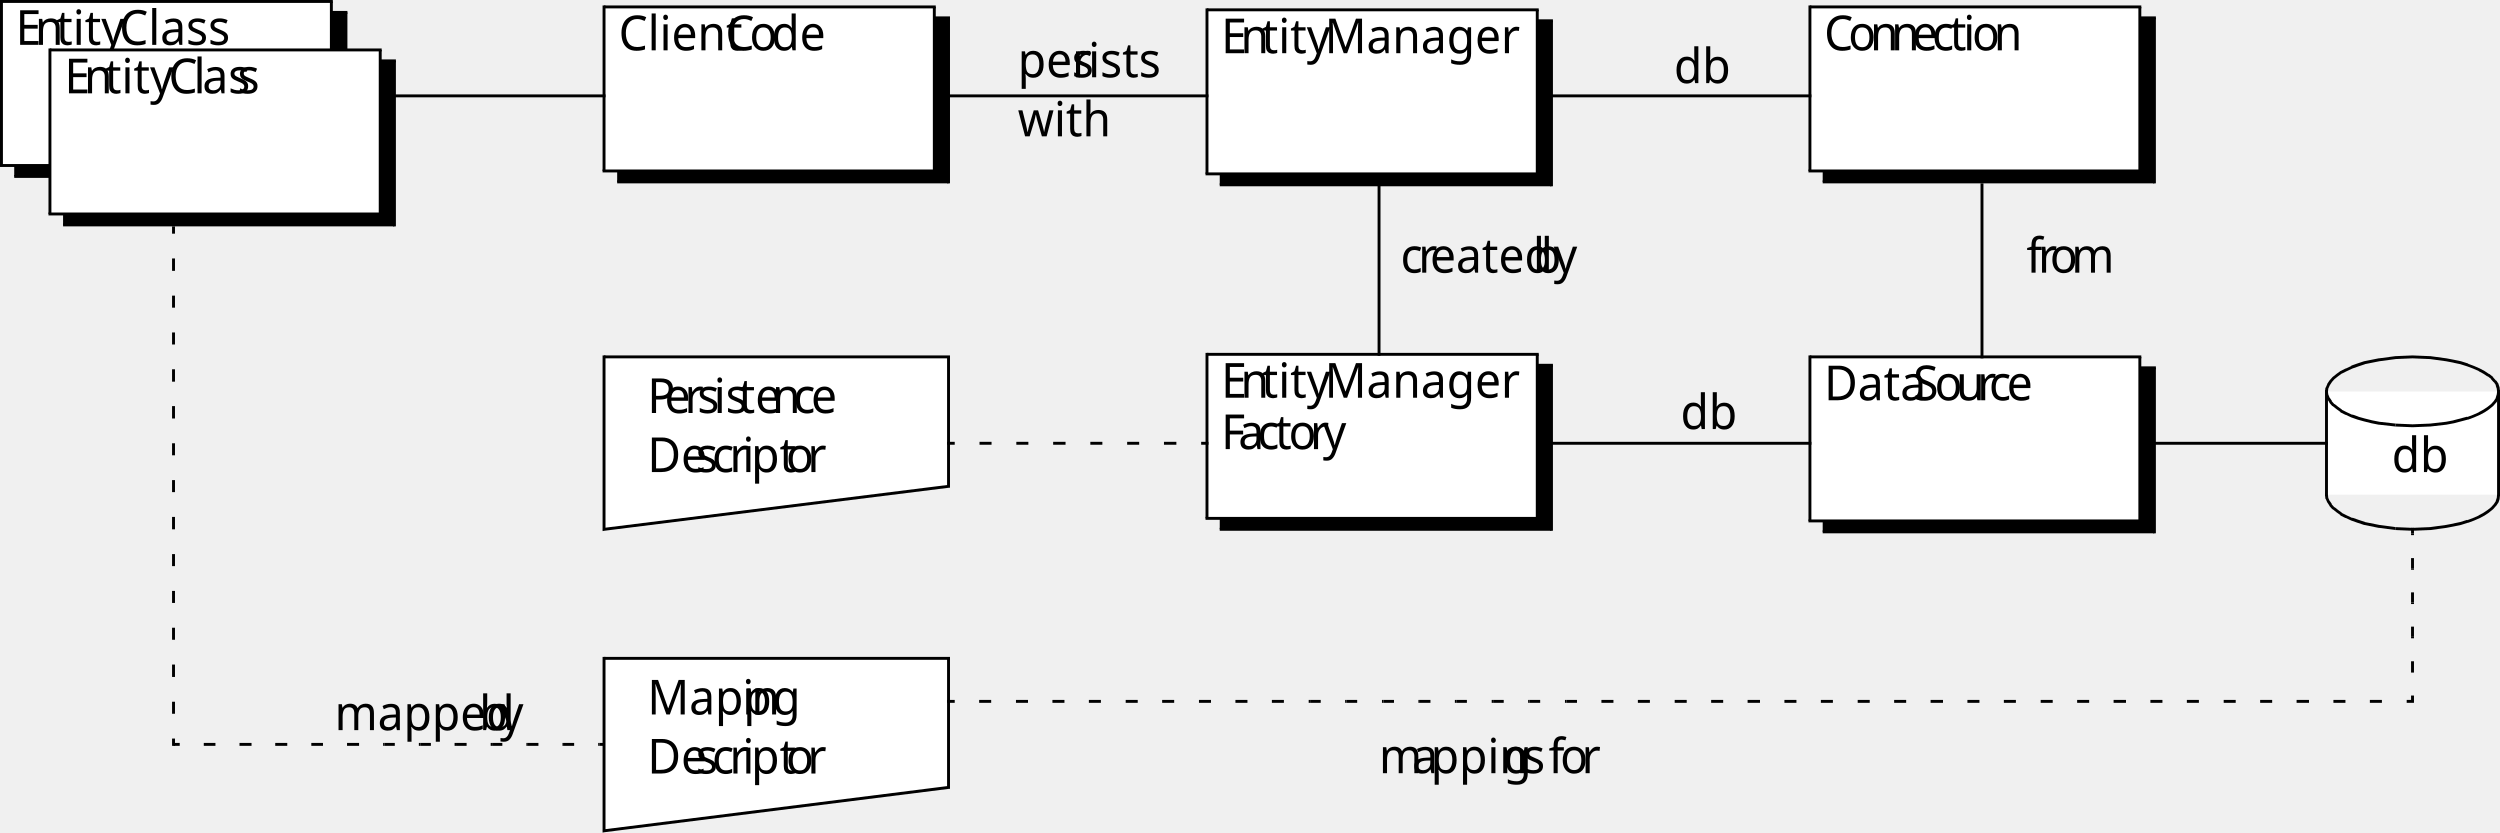
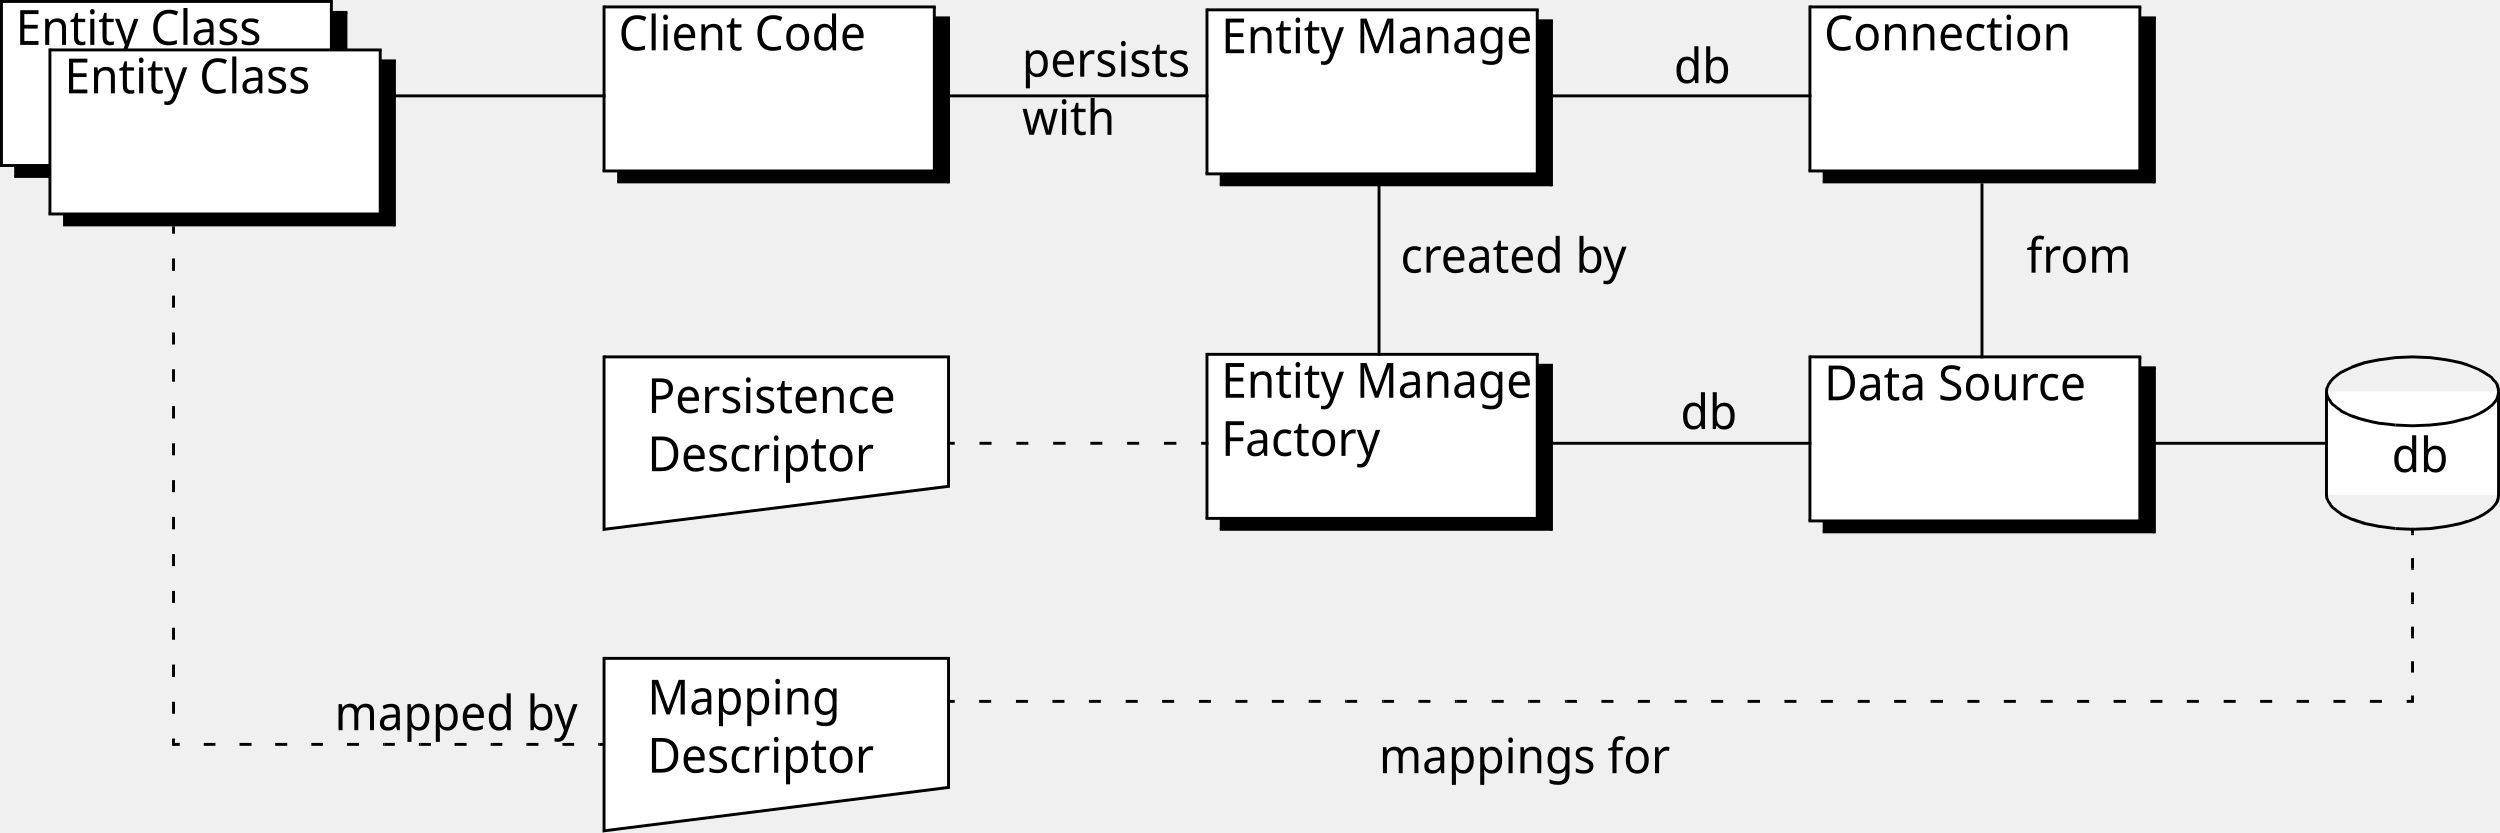
- <svg xmlns="http://www.w3.org/2000/svg" version="1.1" id="Layer_1" x="0px" y="0px" width="411.479px" height="137.04px" viewBox="0 0 411.479 137.04" style="enable-background:new 0 0 411.479 137.04;" xml:space="preserve">
+ <svg xmlns="http://www.w3.org/2000/svg" version="1.1" id="Layer_1" x="0px" y="0px" width="411.479px" height="137.04px" viewBox="0 0 411.479 137.04" enable-background="new 0 0 411.479 137.04" xml:space="preserve">
  <rect x="101.82" y="2.939" width="54.3" height="27" />
  <rect x="101.82" y="2.7" width="54.54" height="0.479" />
  <rect x="155.88" y="2.939" width="0.48" height="27.24" />
  <rect x="101.58" y="29.7" width="54.54" height="0.479" />
  <rect x="101.58" y="2.7" width="0.48" height="27.239" />
-   <rect x="99.42" y="1.14" style="fill:#FFFFFF;" width="54.36" height="27" />
+   <rect x="99.42" y="1.14" fill="#FFFFFF" width="54.36" height="27" />
  <rect x="99.42" y="0.899" width="54.6" height="0.48" />
  <rect x="153.54" y="1.14" width="0.48" height="27.24" />
  <rect x="99.18" y="27.899" width="54.6" height="0.48" />
  <rect x="99.18" y="0.899" width="0.48" height="27.24" />
-   <text transform="matrix(1 0 0 1.0522 101.8198 8.2793)">
-     <tspan x="0" y="0" style="font-family:'ProductusOSGiBookc'; font-size:7.584;">Client</tspan>
-     <tspan x="16.07" y="0" style="font-family:'ProductusOSGiBookc'; font-size:7.584;"> </tspan>
-     <tspan x="17.572" y="0" style="font-family:'ProductusOSGiBookc'; font-size:7.584;">C</tspan>
-     <tspan x="21.538" y="0" style="font-family:'ProductusOSGiBookc'; font-size:7.584;">o</tspan>
-     <tspan x="25.133" y="0" style="font-family:'ProductusOSGiBookc'; font-size:7.584;">de</tspan>
-   </text>
+   <text transform="matrix(0.9504 0 0 1 101.8198 8.2798)" font-family="'ProductusOSGiBookc'" font-size="7.98">Client Code</text>
  <rect x="2.58" y="2.04" width="54.36" height="27" />
  <rect x="2.58" y="1.8" width="54.6" height="0.479" />
  <rect x="56.7" y="2.04" width="0.48" height="27.239" />
  <rect x="2.34" y="28.8" width="54.6" height="0.479" />
  <rect x="2.34" y="1.8" width="0.48" height="27.24" />
-   <rect x="0.24" y="0.24" style="fill:#FFFFFF;" width="54.3" height="27" />
+   <rect x="0.24" y="0.24" fill="#FFFFFF" width="54.3" height="27" />
  <rect x="0.24" width="54.54" height="0.479" />
  <rect x="54.3" y="0.24" width="0.48" height="27.239" />
  <rect y="27" width="54.54" height="0.479" />
  <rect width="0.48" height="27.24" />
-   <text transform="matrix(1 0 0 1.0522 2.5796 7.3799)">
-     <tspan x="0" y="0" style="font-family:'ProductusOSGiBookc'; font-size:7.584;">E</tspan>
-     <tspan x="3.185" y="0" style="font-family:'ProductusOSGiBookc'; font-size:7.584;">n</tspan>
-     <tspan x="6.659" y="0" style="font-family:'ProductusOSGiBookc'; font-size:7.584;">tity</tspan>
-     <tspan x="15.54" y="0" style="font-family:'ProductusOSGiBookc'; font-size:7.584;"> </tspan>
-     <tspan x="17.041" y="0" style="font-family:'ProductusOSGiBookc'; font-size:7.584;">Class</tspan>
-   </text>
+   <text transform="matrix(0.9504 0 0 1 2.5796 7.3804)" font-family="'ProductusOSGiBookc'" font-size="7.98">Entity Class</text>
  <rect x="10.62" y="10.02" width="54.3" height="27" />
  <rect x="10.62" y="9.779" width="54.54" height="0.48" />
  <rect x="64.68" y="10.02" width="0.48" height="27.24" />
  <rect x="10.38" y="36.779" width="54.54" height="0.48" />
  <rect x="10.38" y="9.779" width="0.48" height="27.24" />
-   <rect x="8.22" y="8.22" style="fill:#FFFFFF;" width="54.36" height="27" />
+   <rect x="8.22" y="8.22" fill="#FFFFFF" width="54.36" height="27" />
  <rect x="8.22" y="7.979" width="54.6" height="0.48" />
  <rect x="62.34" y="8.22" width="0.48" height="27.24" />
  <rect x="7.98" y="34.979" width="54.6" height="0.48" />
  <rect x="7.98" y="7.979" width="0.48" height="27.24" />
-   <text transform="matrix(1 0 0 1.0522 10.6196 15.3594)">
-     <tspan x="0" y="0" style="font-family:'ProductusOSGiBookc'; font-size:7.584;">E</tspan>
-     <tspan x="3.223" y="0" style="font-family:'ProductusOSGiBookc'; font-size:7.584;">n</tspan>
-     <tspan x="6.644" y="0" style="font-family:'ProductusOSGiBookc'; font-size:7.584;">tity</tspan>
-     <tspan x="15.555" y="0" style="font-family:'ProductusOSGiBookc'; font-size:7.584;"> </tspan>
-     <tspan x="17.109" y="0" style="font-family:'ProductusOSGiBookc'; font-size:7.584;">C</tspan>
-     <tspan x="21.25" y="0" style="font-family:'ProductusOSGiBookc'; font-size:7.584;">l</tspan>
-     <tspan x="22.691" y="0" style="font-family:'ProductusOSGiBookc'; font-size:7.584;">as</tspan>
-     <tspan x="28.485" y="0" style="font-family:'ProductusOSGiBookc'; font-size:7.584;">s</tspan>
-   </text>
-   <rect x="201" y="60.12" width="54.359" height="27" />
-   <rect x="201" y="59.88" width="54.6" height="0.479" />
+   <text transform="matrix(0.9504 0 0 1 10.6196 15.3599)" font-family="'ProductusOSGiBookc'" font-size="7.98">Entity Class</text>
+   <rect x="201" y="60.12" width="54.358" height="27" />
+   <rect x="201" y="59.88" width="54.601" height="0.479" />
  <rect x="255.12" y="60.12" width="0.479" height="27.239" />
-   <rect x="200.76" y="86.88" width="54.6" height="0.479" />
+   <rect x="200.76" y="86.879" width="54.601" height="0.479" />
  <rect x="200.76" y="59.88" width="0.48" height="27.24" />
-   <rect x="198.66" y="58.319" style="fill:#FFFFFF;" width="54.359" height="27" />
+   <rect x="198.66" y="58.319" fill="#FFFFFF" width="54.358" height="27" />
  <rect x="198.66" y="58.08" width="54.6" height="0.479" />
-   <rect x="252.779" y="58.319" width="0.48" height="27.24" />
-   <rect x="198.42" y="85.08" width="54.6" height="0.479" />
+   <rect x="252.778" y="58.319" width="0.48" height="27.24" />
+   <rect x="198.42" y="85.081" width="54.601" height="0.479" />
  <rect x="198.42" y="58.08" width="0.479" height="27.239" />
-   <text transform="matrix(1 0 0 1.0522 201 65.46)">
-     <tspan x="0" y="0" style="font-family:'ProductusOSGiBookc'; font-size:7.584;">E</tspan>
-     <tspan x="3.186" y="0" style="font-family:'ProductusOSGiBookc'; font-size:7.584;">n</tspan>
-     <tspan x="6.658" y="0" style="font-family:'ProductusOSGiBookc'; font-size:7.584;">tity</tspan>
-     <tspan x="15.539" y="0" style="font-family:'ProductusOSGiBookc'; font-size:7.584;"> </tspan>
-     <tspan x="17.041" y="0" style="font-family:'ProductusOSGiBookc'; font-size:7.584;">Manager </tspan>
-   </text>
-   <text transform="matrix(1 0 0 1.0522 201 73.9199)">
-     <tspan x="0" y="0" style="font-family:'ProductusOSGiBookc'; font-size:7.584;">F</tspan>
-     <tspan x="2.821" y="0" style="font-family:'ProductusOSGiBookc'; font-size:7.584;">a</tspan>
-     <tspan x="5.938" y="0" style="font-family:'ProductusOSGiBookc'; font-size:7.584;">c</tspan>
-     <tspan x="8.873" y="0" style="font-family:'ProductusOSGiBookc'; font-size:7.584;">t</tspan>
-     <tspan x="11.088" y="0" style="font-family:'ProductusOSGiBookc'; font-size:7.584;">o</tspan>
-     <tspan x="14.63" y="0" style="font-family:'ProductusOSGiBookc'; font-size:7.584;">r</tspan>
-     <tspan x="16.73" y="0" style="font-family:'ProductusOSGiBookc'; font-size:7.584;">y</tspan>
-   </text>
-   <polyline style="fill-rule:evenodd;clip-rule:evenodd;fill:#FFFFFF;" points="99.42,58.74 156.12,58.74 156.12,80.04 99.42,87.12   " />
+   <text transform="matrix(0.9504 0 0 1 201 65.4604)" enable-background="new    ">
+     <tspan x="0" y="0" font-family="'ProductusOSGiBookc'" font-size="7.98">Entity Manager</tspan>
+     <tspan x="0" y="9.576" font-family="'ProductusOSGiBookc'" font-size="7.98">Factory</tspan>
+   </text>
+   <polyline fill="#FFFFFF" points="99.42,58.74 156.12,58.74 156.12,80.04 99.42,87.12 " />
  <rect x="99.42" y="58.5" width="56.94" height="0.479" />
-   <polyline points="156.36,58.74 156.36,80.279 156.18,80.279 99.48,87.359 99.18,87.42 99.18,87.12 99.42,86.88 156.12,79.8   156.18,80.279 155.88,80.04 155.88,58.74 " />
+   <polyline points="156.36,58.74 156.36,80.279 156.18,80.279 99.48,87.359 99.18,87.42 99.18,87.12 99.42,86.879 156.12,79.799   156.18,80.279 155.88,80.04 155.88,58.74 " />
  <rect x="99.18" y="58.5" width="0.48" height="28.62" />
-   <rect x="201" y="3.42" width="54.359" height="27" />
-   <rect x="201" y="3.18" width="54.6" height="0.48" />
+   <rect x="201" y="3.42" width="54.358" height="27" />
+   <rect x="201" y="3.18" width="54.601" height="0.48" />
  <rect x="255.12" y="3.42" width="0.479" height="27.24" />
-   <rect x="200.76" y="30.18" width="54.6" height="0.48" />
+   <rect x="200.76" y="30.18" width="54.601" height="0.48" />
  <rect x="200.76" y="3.18" width="0.48" height="27.24" />
-   <rect x="198.66" y="1.62" style="fill:#FFFFFF;" width="54.359" height="27" />
+   <rect x="198.66" y="1.62" fill="#FFFFFF" width="54.358" height="27" />
  <rect x="198.66" y="1.38" width="54.6" height="0.479" />
-   <rect x="252.779" y="1.62" width="0.48" height="27.239" />
-   <rect x="198.42" y="28.38" width="54.6" height="0.479" />
+   <rect x="252.778" y="1.62" width="0.48" height="27.239" />
+   <rect x="198.42" y="28.38" width="54.601" height="0.479" />
  <rect x="198.42" y="1.38" width="0.479" height="27.24" />
-   <text transform="matrix(1 0 0 1.0522 201 8.7598)">
-     <tspan x="0" y="0" style="font-family:'ProductusOSGiBookc'; font-size:7.584;">E</tspan>
-     <tspan x="3.186" y="0" style="font-family:'ProductusOSGiBookc'; font-size:7.584;">n</tspan>
-     <tspan x="6.658" y="0" style="font-family:'ProductusOSGiBookc'; font-size:7.584;">tity</tspan>
-     <tspan x="15.539" y="0" style="font-family:'ProductusOSGiBookc'; font-size:7.584;"> </tspan>
-     <tspan x="17.041" y="0" style="font-family:'ProductusOSGiBookc'; font-size:7.584;">Manager</tspan>
-   </text>
+   <text transform="matrix(0.9504 0 0 1 201 8.7603)" font-family="'ProductusOSGiBookc'" font-size="7.98">Entity Manager</text>
  <rect x="63.78" y="15.54" width="35.88" height="0.479" />
  <rect x="155.88" y="15.54" width="43.02" height="0.479" />
  <rect x="226.74" y="29.7" width="0.479" height="28.859" />
-   <rect x="300.24" y="2.939" width="54.359" height="27" />
+   <rect x="300.24" y="2.939" width="54.358" height="27" />
  <rect x="300.24" y="2.7" width="54.6" height="0.479" />
-   <rect x="354.359" y="2.939" width="0.48" height="27.24" />
+   <rect x="354.359" y="2.939" width="0.479" height="27.24" />
  <rect x="300" y="29.7" width="54.6" height="0.479" />
  <rect x="300" y="2.7" width="0.479" height="27.239" />
-   <rect x="297.899" y="1.14" style="fill:#FFFFFF;" width="54.301" height="27" />
+   <rect x="297.899" y="1.14" fill="#FFFFFF" width="54.301" height="27" />
  <rect x="297.899" y="0.899" width="54.54" height="0.48" />
  <rect x="351.96" y="1.14" width="0.479" height="27.24" />
  <rect x="297.66" y="27.899" width="54.54" height="0.48" />
  <rect x="297.66" y="0.899" width="0.479" height="27.24" />
-   <text transform="matrix(1 0 0 1.0522 300.2402 8.2793)">
-     <tspan x="0" y="0" style="font-family:'ProductusOSGiBookc'; font-size:7.584;">C</tspan>
-     <tspan x="3.967" y="0" style="font-family:'ProductusOSGiBookc'; font-size:7.584;">o</tspan>
-     <tspan x="7.562" y="0" style="font-family:'ProductusOSGiBookc'; font-size:7.584;">n</tspan>
-     <tspan x="11.034" y="0" style="font-family:'ProductusOSGiBookc'; font-size:7.584;">n</tspan>
-     <tspan x="14.455" y="0" style="font-family:'ProductusOSGiBookc'; font-size:7.584;">e</tspan>
-     <tspan x="17.754" y="0" style="font-family:'ProductusOSGiBookc'; font-size:7.584;">c</tspan>
-     <tspan x="20.689" y="0" style="font-family:'ProductusOSGiBookc'; font-size:7.584;">t</tspan>
-     <tspan x="22.903" y="0" style="font-family:'ProductusOSGiBookc'; font-size:7.584;">i</tspan>
-     <tspan x="24.345" y="0" style="font-family:'ProductusOSGiBookc'; font-size:7.584;">o</tspan>
-     <tspan x="27.939" y="0" style="font-family:'ProductusOSGiBookc'; font-size:7.584;">n</tspan>
-   </text>
-   <polyline points="411,81.479 410.939,80.939 410.76,80.34 410.819,80.399 410.46,79.859 410.46,79.92 409.979,79.439 410.04,79.439   409.439,78.899 409.439,78.96 408.72,78.479 407.939,78.06 408,78.06 407.04,77.64 406.08,77.279 403.8,76.68 403.859,76.68   402.6,76.439 399.96,76.14 397.08,76.02 394.26,76.14 394.319,76.14 391.62,76.439 390.42,76.68 389.22,76.979 388.14,77.279   388.2,77.279 387.18,77.64 386.279,78.06 385.439,78.479 385.5,78.42 384.84,78.899 384.24,79.439 383.76,79.92 383.819,79.859   383.46,80.399 383.22,81 383.22,80.939 383.16,81.479 383.16,81.42 383.22,82.02 383.22,81.96 383.46,82.5 383.46,82.439   383.819,82.979 383.76,82.979 384.24,83.52 384.24,83.46 384.84,83.939 385.5,84.42 385.439,84.42 386.279,84.84 387.18,85.26   387.18,85.2 388.2,85.56 389.279,85.92 389.22,85.92 391.62,86.399 394.319,86.76 394.26,86.76 394.26,87.24 391.56,86.88   391.5,86.88 389.1,86.399 388.02,86.04 387,85.68 386.1,85.26 386.04,85.26 385.2,84.84 385.2,84.779 384.54,84.3 383.939,83.819   383.88,83.819 383.399,83.279 383.399,83.22 383.04,82.68 382.8,82.14 382.74,82.08 382.68,81.479 382.68,81.42 382.74,80.88   382.8,80.819 383.04,80.22 383.04,80.16 383.399,79.62 383.399,79.56 383.88,79.08 383.939,79.08 384.54,78.54 385.2,78.06   386.04,77.64 386.1,77.64 387,77.22 387,77.16 388.02,76.8 389.1,76.5 390.3,76.2 391.5,75.96 391.56,75.96 394.26,75.66   397.08,75.54 399.96,75.66 400.02,75.66 402.66,75.96 403.92,76.2 406.2,76.8 406.26,76.859 407.22,77.22 408.18,77.64   408.96,78.06 409.68,78.54 409.74,78.54 410.34,79.08 410.88,79.62 411.24,80.16 411.24,80.22 411.42,80.819 411.42,80.88   411.479,81.42 " />
-   <polyline points="394.26,86.76 397.08,86.88 399.96,86.76 402.6,86.399 403.859,86.16 403.8,86.16 404.939,85.92 406.08,85.56   406.08,85.62 407.04,85.26 408,84.84 407.939,84.84 408.72,84.42 409.439,83.939 410.04,83.46 409.979,83.52 410.46,82.979   410.819,82.439 410.76,82.5 410.939,81.96 410.939,82.02 411,81.42 411,81.479 411.479,81.42 411.479,81.479 411.42,82.08   411.42,82.14 411.24,82.68 410.88,83.22 410.819,83.279 410.34,83.819 409.74,84.3 409.68,84.359 408.96,84.84 408.18,85.26   407.22,85.68 406.26,86.04 406.2,86.04 405.06,86.399 403.92,86.64 402.66,86.88 400.02,87.24 399.96,87.24 397.08,87.359   394.26,87.24 " />
-   <rect x="382.92" y="64.439" style="fill:#FFFFFF;" width="28.32" height="16.98" />
-   <polyline points="411,64.5 410.939,63.899 410.939,63.96 410.76,63.42 410.819,63.42 410.46,62.88 410.46,62.939 409.979,62.399   410.04,62.399 409.439,61.92 409.439,61.979 408.72,61.5 407.939,61.08 408,61.08 407.04,60.66 406.08,60.3 404.939,59.939   403.8,59.7 403.859,59.7 402.6,59.46 399.96,59.1 397.08,58.979 394.26,59.1 394.319,59.1 391.62,59.46 389.22,59.939   389.279,59.939 388.2,60.3 387.18,60.66 386.279,61.08 385.439,61.5 385.5,61.439 384.84,61.92 384.24,62.399 383.76,62.939   383.819,62.88 383.46,63.42 383.22,63.96 383.22,63.899 383.16,64.5 383.16,64.439 383.22,64.979 383.22,64.92 383.46,65.52   383.46,65.46 383.819,66 383.76,66 384.24,66.54 384.24,66.479 384.84,66.96 385.5,67.439 385.439,67.439 386.279,67.859   387.18,68.279 387.18,68.22 388.2,68.58 388.14,68.58 389.22,68.88 390.42,69.18 391.62,69.42 394.319,69.72 394.26,69.72   394.26,70.2 391.56,69.899 391.5,69.899 390.3,69.66 389.1,69.359 388.02,69.06 387,68.7 386.1,68.279 386.04,68.279 385.2,67.859   385.2,67.8 384.54,67.319 383.939,66.84 383.88,66.84 383.399,66.3 383.399,66.24 383.04,65.7 382.8,65.1 382.74,65.04 382.68,64.5   382.68,64.439 382.74,63.84 382.8,63.779 383.04,63.24 383.04,63.18 383.399,62.64 383.88,62.1 383.939,62.04 384.54,61.56   385.2,61.08 386.04,60.66 386.1,60.66 387,60.24 387,60.18 388.02,59.819 389.1,59.46 391.5,58.979 391.56,58.979 394.26,58.62   397.08,58.5 399.96,58.62 400.02,58.62 402.66,58.979 403.92,59.22 405.06,59.46 406.2,59.819 406.26,59.88 407.22,60.24   408.18,60.66 408.96,61.08 409.68,61.56 409.74,61.56 410.34,62.04 410.34,62.1 410.819,62.64 410.88,62.64 411.24,63.18   411.24,63.24 411.42,63.779 411.42,63.84 411.479,64.439 " />
-   <polyline points="394.26,69.72 397.08,69.84 399.96,69.72 402.6,69.42 403.859,69.18 403.8,69.18 406.08,68.58 406.08,68.64   407.04,68.279 408,67.859 407.939,67.859 408.72,67.439 409.439,66.96 410.04,66.479 409.979,66.54 410.46,66 410.819,65.46   410.76,65.52 410.939,64.92 410.939,64.979 411,64.439 411,64.5 411.479,64.439 411.479,64.5 411.42,65.04 411.24,65.64   411.24,65.7 410.88,66.24 410.819,66.3 410.34,66.84 409.74,67.319 409.68,67.38 408.96,67.859 408.18,68.279 407.22,68.7   406.26,69.06 406.2,69.06 403.92,69.66 402.66,69.899 400.02,70.2 399.96,70.2 397.08,70.319 394.26,70.2 " />
+   <text transform="matrix(0.9504 0 0 1 300.2402 8.2798)" font-family="'ProductusOSGiBookc'" font-size="7.98">Connection</text>
+   <polyline points="411,81.479 410.939,80.939 410.76,80.34 410.819,80.399 410.46,79.859 410.46,79.92 409.979,79.439 410.04,79.439   409.439,78.899 409.439,78.959 408.72,78.479 407.939,78.06 408,78.06 407.04,77.64 406.08,77.279 403.8,76.68 403.859,76.68   402.6,76.439 399.96,76.14 397.08,76.02 394.26,76.14 394.319,76.14 391.62,76.439 390.42,76.68 389.22,76.979 388.14,77.279   388.2,77.279 387.18,77.64 386.279,78.06 385.439,78.479 385.5,78.42 384.84,78.899 384.24,79.439 383.76,79.92 383.819,79.859   383.46,80.399 383.22,81 383.22,80.939 383.16,81.479 383.16,81.42 383.22,82.02 383.22,81.959 383.46,82.5 383.46,82.439   383.819,82.979 383.76,82.979 384.24,83.52 384.24,83.459 384.84,83.939 385.5,84.42 385.439,84.42 386.279,84.84 387.18,85.26   387.18,85.2 388.2,85.56 389.279,85.92 389.22,85.92 391.62,86.399 394.319,86.76 394.26,86.76 394.26,87.241 391.56,86.879   391.5,86.879 389.1,86.399 388.02,86.04 387,85.68 386.1,85.26 386.04,85.26 385.2,84.84 385.2,84.779 384.54,84.299   383.939,83.819 383.88,83.819 383.399,83.279 383.399,83.219 383.04,82.68 382.8,82.14 382.74,82.081 382.68,81.479 382.68,81.42   382.74,80.879 382.8,80.819 383.04,80.219 383.04,80.161 383.399,79.62 383.399,79.56 383.88,79.081 383.939,79.081 384.54,78.54   385.2,78.06 386.04,77.64 386.1,77.64 387,77.219 387,77.161 388.02,76.799 389.1,76.5 390.3,76.2 391.5,75.959 391.56,75.959   394.26,75.661 397.08,75.54 399.96,75.661 400.02,75.661 402.66,75.959 403.92,76.2 406.2,76.799 406.26,76.859 407.22,77.219   408.18,77.64 408.96,78.06 409.68,78.54 409.74,78.54 410.34,79.081 410.88,79.62 411.24,80.161 411.24,80.219 411.42,80.819   411.42,80.879 411.479,81.42 " />
+   <polyline points="394.26,86.76 397.08,86.879 399.96,86.76 402.6,86.399 403.859,86.161 403.8,86.161 404.939,85.92 406.08,85.56   406.08,85.62 407.04,85.26 408,84.84 407.939,84.84 408.72,84.42 409.439,83.939 410.04,83.459 409.979,83.52 410.46,82.979   410.819,82.439 410.76,82.5 410.939,81.959 410.939,82.02 411,81.42 411,81.479 411.479,81.42 411.479,81.479 411.42,82.081   411.42,82.14 411.24,82.68 410.88,83.219 410.819,83.279 410.34,83.819 409.74,84.299 409.68,84.359 408.96,84.84 408.18,85.26   407.22,85.68 406.26,86.04 406.2,86.04 405.06,86.399 403.92,86.64 402.66,86.879 400.02,87.241 399.96,87.241 397.08,87.359   394.26,87.241 " />
+   <rect x="382.92" y="64.439" fill="#FFFFFF" width="28.32" height="16.979" />
+   <polyline points="411,64.5 410.939,63.899 410.939,63.96 410.76,63.42 410.819,63.42 410.46,62.88 410.46,62.939 409.979,62.399   410.04,62.399 409.439,61.92 409.439,61.979 408.72,61.5 407.939,61.08 408,61.08 407.04,60.66 406.08,60.3 404.939,59.939   403.8,59.7 403.859,59.7 402.6,59.46 399.96,59.1 397.08,58.979 394.26,59.1 394.319,59.1 391.62,59.46 389.22,59.939   389.279,59.939 388.2,60.3 387.18,60.66 386.279,61.08 385.439,61.5 385.5,61.439 384.84,61.92 384.24,62.399 383.76,62.939   383.819,62.88 383.46,63.42 383.22,63.96 383.22,63.899 383.16,64.5 383.16,64.439 383.22,64.979 383.22,64.92 383.46,65.52   383.46,65.46 383.819,66 383.76,66 384.24,66.54 384.24,66.479 384.84,66.96 385.5,67.439 385.439,67.439 386.279,67.859   387.18,68.279 387.18,68.22 388.2,68.58 388.14,68.58 389.22,68.88 390.42,69.18 391.62,69.42 394.319,69.719 394.26,69.719   394.26,70.2 391.56,69.899 391.5,69.899 390.3,69.661 389.1,69.359 388.02,69.06 387,68.7 386.1,68.279 386.04,68.279 385.2,67.859   385.2,67.8 384.54,67.319 383.939,66.84 383.88,66.84 383.399,66.3 383.399,66.24 383.04,65.7 382.8,65.1 382.74,65.04 382.68,64.5   382.68,64.439 382.74,63.84 382.8,63.779 383.04,63.24 383.04,63.18 383.399,62.64 383.88,62.1 383.939,62.04 384.54,61.56   385.2,61.08 386.04,60.66 386.1,60.66 387,60.24 387,60.18 388.02,59.819 389.1,59.46 391.5,58.979 391.56,58.979 394.26,58.62   397.08,58.5 399.96,58.62 400.02,58.62 402.66,58.979 403.92,59.22 405.06,59.46 406.2,59.819 406.26,59.88 407.22,60.24   408.18,60.66 408.96,61.08 409.68,61.56 409.74,61.56 410.34,62.04 410.34,62.1 410.819,62.64 410.88,62.64 411.24,63.18   411.24,63.24 411.42,63.779 411.42,63.84 411.479,64.439 " />
+   <polyline points="394.26,69.719 397.08,69.84 399.96,69.719 402.6,69.42 403.859,69.18 403.8,69.18 406.08,68.58 406.08,68.64   407.04,68.279 408,67.859 407.939,67.859 408.72,67.439 409.439,66.96 410.04,66.479 409.979,66.54 410.46,66 410.819,65.46   410.76,65.52 410.939,64.92 410.939,64.979 411,64.439 411,64.5 411.479,64.439 411.479,64.5 411.42,65.04 411.24,65.64   411.24,65.7 410.88,66.24 410.819,66.3 410.34,66.84 409.74,67.319 409.68,67.38 408.96,67.859 408.18,68.279 407.22,68.7   406.26,69.06 406.2,69.06 403.92,69.661 402.66,69.899 400.02,70.2 399.96,70.2 397.08,70.319 394.26,70.2 " />
  <rect x="382.68" y="64.2" width="0.48" height="17.46" />
  <rect x="411" y="64.2" width="0.479" height="17.46" />
  <rect x="255.12" y="15.54" width="43.02" height="0.479" />
-   <rect x="354.359" y="72.72" width="28.801" height="0.48" />
-   <rect x="300.24" y="60.54" width="54.359" height="27" />
+   <rect x="354.359" y="72.719" width="28.801" height="0.48" />
+   <rect x="300.24" y="60.54" width="54.358" height="27" />
  <rect x="300.24" y="60.3" width="54.6" height="0.479" />
-   <rect x="354.359" y="60.54" width="0.48" height="27.239" />
-   <rect x="300" y="87.3" width="54.6" height="0.479" />
+   <rect x="354.359" y="60.54" width="0.479" height="27.239" />
+   <rect x="300" y="87.299" width="54.6" height="0.479" />
  <rect x="300" y="60.3" width="0.479" height="27.24" />
-   <rect x="297.899" y="58.74" style="fill:#FFFFFF;" width="54.301" height="27" />
+   <rect x="297.899" y="58.74" fill="#FFFFFF" width="54.301" height="27" />
  <rect x="297.899" y="58.5" width="54.54" height="0.479" />
  <rect x="351.96" y="58.74" width="0.479" height="27.239" />
  <rect x="297.66" y="85.5" width="54.54" height="0.479" />
-   <rect x="297.66" y="58.5" width="0.479" height="27.24" />
-   <text transform="matrix(1 0 0 1.0522 300.2402 65.8799)">
-     <tspan x="0" y="0" style="font-family:'ProductusOSGiBookc'; font-size:7.584;">Data</tspan>
-     <tspan x="13.166" y="0" style="font-family:'ProductusOSGiBookc'; font-size:7.584;"> </tspan>
-     <tspan x="14.667" y="0" style="font-family:'ProductusOSGiBookc'; font-size:7.584;">S</tspan>
-     <tspan x="18.179" y="0" style="font-family:'ProductusOSGiBookc'; font-size:7.584;">o</tspan>
-     <tspan x="21.721" y="0" style="font-family:'ProductusOSGiBookc'; font-size:7.584;">u</tspan>
-     <tspan x="25.201" y="0" style="font-family:'ProductusOSGiBookc'; font-size:7.584;">r</tspan>
-     <tspan x="27.128" y="0" style="font-family:'ProductusOSGiBookc'; font-size:7.584;">c</tspan>
-     <tspan x="30.056" y="0" style="font-family:'ProductusOSGiBookc'; font-size:7.584;">e</tspan>
-   </text>
+   <rect x="297.66" y="58.5" width="0.479" height="27.241" />
+   <text transform="matrix(0.9504 0 0 1 300.2402 65.8804)" font-family="'ProductusOSGiBookc'" font-size="7.98">Data Source</text>
  <rect x="325.979" y="30.18" width="0.48" height="28.8" />
  <rect x="28.32" y="37.26" width="0.48" height="1.2" />
  <rect x="28.32" y="42.54" width="0.48" height="2.04" />
  <rect x="28.32" y="48.66" width="0.48" height="1.979" />
  <rect x="28.32" y="54.72" width="0.48" height="1.98" />
  <rect x="28.32" y="60.779" width="0.48" height="2.04" />
  <rect x="28.32" y="66.84" width="0.48" height="2.04" />
-   <rect x="28.32" y="72.96" width="0.48" height="1.979" />
+   <rect x="28.32" y="72.959" width="0.48" height="1.979" />
  <rect x="28.32" y="79.02" width="0.48" height="1.98" />
-   <rect x="28.32" y="85.08" width="0.48" height="2.04" />
+   <rect x="28.32" y="85.081" width="0.48" height="2.039" />
  <rect x="28.32" y="91.2" width="0.48" height="1.979" />
  <rect x="28.32" y="97.26" width="0.48" height="1.98" />
  <rect x="28.32" y="103.319" width="0.48" height="1.98" />
-   <rect x="28.32" y="109.38" width="0.48" height="2.04" />
+   <rect x="28.32" y="109.379" width="0.48" height="2.041" />
  <rect x="28.32" y="115.5" width="0.48" height="1.979" />
  <rect x="28.32" y="121.56" width="0.48" height="1.2" />
-   <rect x="28.56" y="122.279" width="1.02" height="0.48" />
-   <rect x="33.54" y="122.279" width="1.92" height="0.48" />
-   <rect x="39.42" y="122.279" width="1.98" height="0.48" />
-   <rect x="45.3" y="122.279" width="1.98" height="0.48" />
-   <rect x="51.24" y="122.279" width="1.92" height="0.48" />
-   <rect x="57.12" y="122.279" width="1.98" height="0.48" />
-   <rect x="63.06" y="122.279" width="0.24" height="0.48" />
-   <rect x="63.3" y="122.279" width="1.68" height="0.48" />
-   <rect x="68.94" y="122.279" width="0.24" height="0.48" />
-   <rect x="69.18" y="122.279" width="1.74" height="0.48" />
-   <rect x="74.82" y="122.279" width="0.24" height="0.48" />
-   <rect x="75.06" y="122.279" width="1.74" height="0.48" />
-   <rect x="80.76" y="122.279" width="0.24" height="0.48" />
-   <rect x="81" y="122.279" width="1.68" height="0.48" />
-   <rect x="86.64" y="122.279" width="0.24" height="0.48" />
-   <rect x="86.88" y="122.279" width="1.74" height="0.48" />
-   <rect x="92.58" y="122.279" width="0.24" height="0.48" />
-   <rect x="92.82" y="122.279" width="1.68" height="0.48" />
-   <rect x="98.46" y="122.279" width="0.24" height="0.48" />
-   <rect x="98.7" y="122.279" width="0.96" height="0.48" />
-   <rect x="155.88" y="72.72" width="1.26" height="0.48" />
-   <rect x="161.22" y="72.72" width="1.98" height="0.48" />
-   <rect x="167.28" y="72.72" width="1.98" height="0.48" />
-   <rect x="173.34" y="72.72" width="2.04" height="0.48" />
-   <rect x="179.46" y="72.72" width="1.98" height="0.48" />
-   <rect x="185.52" y="72.72" width="1.98" height="0.48" />
-   <rect x="191.58" y="72.72" width="2.041" height="0.48" />
-   <rect x="197.7" y="72.72" width="1.199" height="0.48" />
-   <text transform="matrix(1 0 0 1.0522 106.5596 67.9795)">
-     <tspan x="0" y="0" style="font-family:'ProductusOSGiBookc'; font-size:7.584;">P</tspan>
-     <tspan x="2.821" y="0" style="font-family:'ProductusOSGiBookc'; font-size:7.584;">e</tspan>
-     <tspan x="6.12" y="0" style="font-family:'ProductusOSGiBookc'; font-size:7.584;">r</tspan>
-     <tspan x="8.221" y="0" style="font-family:'ProductusOSGiBookc'; font-size:7.584;">s</tspan>
-     <tspan x="10.921" y="0" style="font-family:'ProductusOSGiBookc'; font-size:7.584;">is</tspan>
-     <tspan x="15.009" y="0" style="font-family:'ProductusOSGiBookc'; font-size:7.584;">te</tspan>
-     <tspan x="20.522" y="0" style="font-family:'ProductusOSGiBookc'; font-size:7.584;">n</tspan>
-     <tspan x="23.996" y="0" style="font-family:'ProductusOSGiBookc'; font-size:7.584;">c</tspan>
-     <tspan x="26.931" y="0" style="font-family:'ProductusOSGiBookc'; font-size:7.584;">e</tspan>
-   </text>
-   <text transform="matrix(1 0 0 1.0522 106.5596 77.6992)">
-     <tspan x="0" y="0" style="font-family:'ProductusOSGiBookc'; font-size:7.584;">De</tspan>
-     <tspan x="7.986" y="0" style="font-family:'ProductusOSGiBookc'; font-size:7.584;">s</tspan>
-     <tspan x="10.633" y="0" style="font-family:'ProductusOSGiBookc'; font-size:7.584;">c</tspan>
-     <tspan x="13.515" y="0" style="font-family:'ProductusOSGiBookc'; font-size:7.584;">r</tspan>
-     <tspan x="15.638" y="0" style="font-family:'ProductusOSGiBookc'; font-size:7.584;">i</tspan>
-     <tspan x="17.079" y="0" style="font-family:'ProductusOSGiBookc'; font-size:7.584;">pt</tspan>
-     <tspan x="22.805" y="0" style="font-family:'ProductusOSGiBookc'; font-size:7.584;">o</tspan>
-     <tspan x="26.347" y="0" style="font-family:'ProductusOSGiBookc'; font-size:7.584;">r</tspan>
-   </text>
-   <text transform="matrix(1 0 0 1.0522 167.519 12.7188)">
-     <tspan x="0" y="0" style="font-family:'ProductusOSGiBookc'; font-size:7.584;">per</tspan>
-     <tspan x="8.889" y="0" style="font-family:'ProductusOSGiBookc'; font-size:7.584;">s</tspan>
-     <tspan x="11.588" y="0" style="font-family:'ProductusOSGiBookc'; font-size:7.584;">ists</tspan>
-   </text>
-   <text transform="matrix(1 0 0 1.0522 167.519 22.4385)" style="font-family:'ProductusOSGiBookc'; font-size:7.584;">with</text>
-   <text transform="matrix(1 0 0 1.0522 230.5186 44.8789)">
-     <tspan x="0" y="0" style="font-family:'ProductusOSGiBookc'; font-size:7.584;">c</tspan>
-     <tspan x="2.92" y="0" style="font-family:'ProductusOSGiBookc'; font-size:7.584;">r</tspan>
-     <tspan x="4.846" y="0" style="font-family:'ProductusOSGiBookc'; font-size:7.584;">eated</tspan>
-     <tspan x="20.295" y="0" style="font-family:'ProductusOSGiBookc'; font-size:7.584;"> </tspan>
-     <tspan x="21.797" y="0" style="font-family:'ProductusOSGiBookc'; font-size:7.584;">b</tspan>
-     <tspan x="25.217" y="0" style="font-family:'ProductusOSGiBookc'; font-size:7.584;">y</tspan>
-   </text>
-   <text transform="matrix(1 0 0 1.0522 55.0796 120.1787)">
-     <tspan x="0" y="0" style="font-family:'ProductusOSGiBookc'; font-size:7.584;">mapped</tspan>
-     <tspan x="22.297" y="0" style="font-family:'ProductusOSGiBookc'; font-size:7.584;"> </tspan>
-     <tspan x="23.799" y="0" style="font-family:'ProductusOSGiBookc'; font-size:7.584;">b</tspan>
-     <tspan x="27.219" y="0" style="font-family:'ProductusOSGiBookc'; font-size:7.584;">y</tspan>
-   </text>
-   <text transform="matrix(1 0 0 1.0522 275.5195 13.6787)" style="font-family:'ProductusOSGiBookc'; font-size:7.584;">db</text>
-   <text transform="matrix(1 0 0 1.0522 393.6592 77.6982)" style="font-family:'ProductusOSGiBookc'; font-size:7.584;">db</text>
-   <text transform="matrix(1 0 0 1.0522 226.9795 127.2588)">
-     <tspan x="0" y="0" style="font-family:'ProductusOSGiBookc'; font-size:7.584;">m</tspan>
-     <tspan x="5.453" y="0" style="font-family:'ProductusOSGiBookc'; font-size:7.584;">a</tspan>
-     <tspan x="8.517" y="0" style="font-family:'ProductusOSGiBookc'; font-size:7.584;">ppin</tspan>
-     <tspan x="20.462" y="0" style="font-family:'ProductusOSGiBookc'; font-size:7.584;">g</tspan>
-     <tspan x="23.708" y="0" style="font-family:'ProductusOSGiBookc'; font-size:7.584;">s</tspan>
-     <tspan x="26.399" y="0" style="font-family:'ProductusOSGiBookc'; font-size:7.584;"> </tspan>
-     <tspan x="27.901" y="0" style="font-family:'ProductusOSGiBookc'; font-size:7.584;">f</tspan>
-     <tspan x="29.812" y="0" style="font-family:'ProductusOSGiBookc'; font-size:7.584;">o</tspan>
-     <tspan x="33.354" y="0" style="font-family:'ProductusOSGiBookc'; font-size:7.584;">r</tspan>
-   </text>
-   <polyline style="fill-rule:evenodd;clip-rule:evenodd;fill:#FFFFFF;" points="99.42,108.359 156.12,108.359 156.12,129.6   99.42,136.74 " />
+   <rect x="28.56" y="122.279" width="1.02" height="0.479" />
+   <rect x="33.54" y="122.279" width="1.92" height="0.479" />
+   <rect x="39.42" y="122.279" width="1.98" height="0.479" />
+   <rect x="45.3" y="122.279" width="1.98" height="0.479" />
+   <rect x="51.24" y="122.279" width="1.92" height="0.479" />
+   <rect x="57.12" y="122.279" width="1.98" height="0.479" />
+   <rect x="63.06" y="122.279" width="0.24" height="0.479" />
+   <rect x="63.3" y="122.279" width="1.68" height="0.479" />
+   <rect x="68.94" y="122.279" width="0.24" height="0.479" />
+   <rect x="69.18" y="122.279" width="1.74" height="0.479" />
+   <rect x="74.82" y="122.279" width="0.24" height="0.479" />
+   <rect x="75.06" y="122.279" width="1.74" height="0.479" />
+   <rect x="80.76" y="122.279" width="0.24" height="0.479" />
+   <rect x="81" y="122.279" width="1.68" height="0.479" />
+   <rect x="86.64" y="122.279" width="0.24" height="0.479" />
+   <rect x="86.88" y="122.279" width="1.74" height="0.479" />
+   <rect x="92.58" y="122.279" width="0.24" height="0.479" />
+   <rect x="92.82" y="122.279" width="1.68" height="0.479" />
+   <rect x="98.46" y="122.279" width="0.24" height="0.479" />
+   <rect x="98.7" y="122.279" width="0.96" height="0.479" />
+   <rect x="155.88" y="72.719" width="1.26" height="0.48" />
+   <rect x="161.22" y="72.719" width="1.98" height="0.48" />
+   <rect x="167.28" y="72.719" width="1.98" height="0.48" />
+   <rect x="173.34" y="72.719" width="2.04" height="0.48" />
+   <rect x="179.46" y="72.719" width="1.98" height="0.48" />
+   <rect x="185.52" y="72.719" width="1.98" height="0.48" />
+   <rect x="191.58" y="72.719" width="2.041" height="0.48" />
+   <rect x="197.7" y="72.719" width="1.199" height="0.48" />
+   <text transform="matrix(0.9504 0 0 1 106.5596 67.98)" enable-background="new    ">
+     <tspan x="0" y="0" font-family="'ProductusOSGiBookc'" font-size="7.98">Persistence</tspan>
+     <tspan x="0" y="9.576" font-family="'ProductusOSGiBookc'" font-size="7.98">Descriptor</tspan>
+   </text>
+   <text transform="matrix(0.9504 0 0 1 168.2104 12.6201)" enable-background="new    ">
+     <tspan x="0" y="0" font-family="'ProductusOSGiBookc'" font-size="7.98">persists</tspan>
+     <tspan x="0" y="9.576" font-family="'ProductusOSGiBookc'" font-size="7.98">with</tspan>
+   </text>
+   <text transform="matrix(0.9504 0 0 1 230.5186 44.8794)" font-family="'ProductusOSGiBookc'" font-size="7.98">created by</text>
+   <text transform="matrix(0.9504 0 0 1 55.0796 120.1792)" font-family="'ProductusOSGiBookc'" font-size="7.98">mapped by</text>
+   <text transform="matrix(0.9504 0 0 1 275.5195 13.6792)" font-family="'ProductusOSGiBookc'" font-size="7.98">db</text>
+   <text transform="matrix(0.9504 0 0 1 393.6592 77.6987)" font-family="'ProductusOSGiBookc'" font-size="7.98">db</text>
+   <text transform="matrix(0.9504 0 0 1 226.9795 127.2593)" font-family="'ProductusOSGiBookc'" font-size="7.98">mappings for</text>
+   <polyline fill="#FFFFFF" points="99.42,108.359 156.12,108.359 156.12,129.6 99.42,136.741 " />
  <rect x="99.42" y="108.12" width="56.94" height="0.479" />
-   <polyline points="156.36,108.359 156.36,129.84 156.18,129.84 99.48,136.979 99.18,137.04 99.18,136.74 99.42,136.5 156.12,129.359   156.18,129.84 155.88,129.6 155.88,108.359 " />
-   <rect x="99.18" y="108.12" width="0.48" height="28.62" />
-   <text transform="matrix(1 0 0 1.0522 106.5596 117.5996)">
-     <tspan x="0" y="0" style="font-family:'ProductusOSGiBookc'; font-size:7.584;">Mapp</tspan>
-     <tspan x="15.623" y="0" style="font-family:'ProductusOSGiBookc'; font-size:7.584;">i</tspan>
-     <tspan x="17.117" y="0" style="font-family:'ProductusOSGiBookc'; font-size:7.584;">n</tspan>
-     <tspan x="20.538" y="0" style="font-family:'ProductusOSGiBookc'; font-size:7.584;">g</tspan>
-   </text>
-   <text transform="matrix(1 0 0 1.0522 106.5596 127.3193)">
-     <tspan x="0" y="0" style="font-family:'ProductusOSGiBookc'; font-size:7.584;">De</tspan>
-     <tspan x="7.986" y="0" style="font-family:'ProductusOSGiBookc'; font-size:7.584;">s</tspan>
-     <tspan x="10.633" y="0" style="font-family:'ProductusOSGiBookc'; font-size:7.584;">c</tspan>
-     <tspan x="13.515" y="0" style="font-family:'ProductusOSGiBookc'; font-size:7.584;">r</tspan>
-     <tspan x="15.638" y="0" style="font-family:'ProductusOSGiBookc'; font-size:7.584;">i</tspan>
-     <tspan x="17.079" y="0" style="font-family:'ProductusOSGiBookc'; font-size:7.584;">pt</tspan>
-     <tspan x="22.805" y="0" style="font-family:'ProductusOSGiBookc'; font-size:7.584;">o</tspan>
-     <tspan x="26.347" y="0" style="font-family:'ProductusOSGiBookc'; font-size:7.584;">r</tspan>
+   <polyline points="156.36,108.359 156.36,129.84 156.18,129.84 99.48,136.979 99.18,137.04 99.18,136.741 99.42,136.5   156.12,129.359 156.18,129.84 155.88,129.6 155.88,108.359 " />
+   <rect x="99.18" y="108.12" width="0.48" height="28.621" />
+   <text transform="matrix(0.9504 0 0 1 106.5596 117.6001)" enable-background="new    ">
+     <tspan x="0" y="0" font-family="'ProductusOSGiBookc'" font-size="7.98">Mapping</tspan>
+     <tspan x="0" y="9.576" font-family="'ProductusOSGiBookc'" font-size="7.98">Descriptor</tspan>
  </text>
  <rect x="155.88" y="115.2" width="1.26" height="0.479" />
  <rect x="161.16" y="115.2" width="1.98" height="0.479" />
  <rect x="167.22" y="115.2" width="1.98" height="0.479" />
  <rect x="173.22" y="115.2" width="1.98" height="0.479" />
  <rect x="179.22" y="115.2" width="1.98" height="0.479" />
  <rect x="185.28" y="115.2" width="1.98" height="0.479" />
  <rect x="191.28" y="115.2" width="1.98" height="0.479" />
  <rect x="197.34" y="115.2" width="1.979" height="0.479" />
  <rect x="203.34" y="115.2" width="1.979" height="0.479" />
  <rect x="209.34" y="115.2" width="1.979" height="0.479" />
  <rect x="215.399" y="115.2" width="0.24" height="0.479" />
  <rect x="215.64" y="115.2" width="1.74" height="0.479" />
  <rect x="221.399" y="115.2" width="0.24" height="0.479" />
  <rect x="221.64" y="115.2" width="1.74" height="0.479" />
  <rect x="227.46" y="115.2" width="0.24" height="0.479" />
-   <rect x="227.7" y="115.2" width="1.739" height="0.479" />
+   <rect x="227.7" y="115.2" width="1.738" height="0.479" />
  <rect x="233.46" y="115.2" width="0.24" height="0.479" />
-   <rect x="233.7" y="115.2" width="1.739" height="0.479" />
+   <rect x="233.7" y="115.2" width="1.738" height="0.479" />
  <rect x="239.46" y="115.2" width="0.24" height="0.479" />
-   <rect x="239.7" y="115.2" width="1.739" height="0.479" />
-   <rect x="245.52" y="115.2" width="0.24" height="0.479" />
+   <rect x="239.7" y="115.2" width="1.738" height="0.479" />
+   <rect x="245.521" y="115.2" width="0.239" height="0.479" />
  <rect x="245.76" y="115.2" width="1.74" height="0.479" />
-   <rect x="251.52" y="115.2" width="0.24" height="0.479" />
+   <rect x="251.521" y="115.2" width="0.239" height="0.479" />
  <rect x="251.76" y="115.2" width="1.74" height="0.479" />
  <rect x="257.58" y="115.2" width="0.239" height="0.479" />
  <rect x="257.819" y="115.2" width="1.74" height="0.479" />
  <rect x="263.58" y="115.2" width="1.979" height="0.479" />
  <rect x="269.58" y="115.2" width="1.979" height="0.479" />
  <rect x="275.64" y="115.2" width="1.98" height="0.479" />
  <rect x="281.64" y="115.2" width="1.98" height="0.479" />
-   <rect x="287.64" y="115.2" width="2.04" height="0.479" />
+   <rect x="287.64" y="115.2" width="2.041" height="0.479" />
  <rect x="293.7" y="115.2" width="1.979" height="0.479" />
  <rect x="299.7" y="115.2" width="1.979" height="0.479" />
  <rect x="305.76" y="115.2" width="1.98" height="0.479" />
  <rect x="311.76" y="115.2" width="1.98" height="0.479" />
  <rect x="317.76" y="115.2" width="2.04" height="0.479" />
-   <rect x="323.819" y="115.2" width="1.98" height="0.479" />
-   <rect x="329.819" y="115.2" width="1.98" height="0.479" />
+   <rect x="323.819" y="115.2" width="1.979" height="0.479" />
+   <rect x="329.819" y="115.2" width="1.979" height="0.479" />
  <rect x="335.88" y="115.2" width="1.979" height="0.479" />
  <rect x="341.88" y="115.2" width="1.979" height="0.479" />
  <rect x="347.88" y="115.2" width="2.04" height="0.479" />
-   <rect x="353.939" y="115.2" width="1.98" height="0.479" />
-   <rect x="359.939" y="115.2" width="1.98" height="0.479" />
+   <rect x="353.939" y="115.2" width="1.979" height="0.479" />
+   <rect x="359.939" y="115.2" width="1.979" height="0.479" />
  <rect x="366" y="115.2" width="1.979" height="0.479" />
  <rect x="372" y="115.2" width="1.979" height="0.479" />
  <rect x="378" y="115.2" width="2.04" height="0.479" />
  <rect x="384.06" y="115.2" width="1.98" height="0.479" />
  <rect x="390.06" y="115.2" width="1.98" height="0.479" />
  <rect x="396.12" y="115.2" width="1.199" height="0.479" />
  <rect x="396.84" y="114.479" width="0.479" height="0.96" />
-   <rect x="396.84" y="108.84" width="0.479" height="1.86" />
+   <rect x="396.84" y="108.84" width="0.479" height="1.859" />
  <rect x="396.84" y="104.819" width="0.479" height="0.24" />
  <rect x="396.84" y="103.14" width="0.479" height="1.68" />
  <rect x="396.84" y="99.18" width="0.479" height="0.24" />
  <rect x="396.84" y="97.5" width="0.479" height="1.68" />
  <rect x="396.84" y="93.54" width="0.479" height="0.239" />
  <rect x="396.84" y="91.859" width="0.479" height="1.681" />
  <rect x="396.84" y="87.84" width="0.479" height="0.24" />
-   <rect x="396.84" y="86.88" width="0.479" height="0.96" />
-   <rect x="255.12" y="72.72" width="0.239" height="0.48" />
-   <rect x="255.359" y="72.72" width="42.78" height="0.48" />
-   <text transform="matrix(1 0 0 1.0522 276.5996 70.6201)" style="font-family:'ProductusOSGiBookc'; font-size:7.584;">db</text>
-   <text transform="matrix(1 0 0 1.0522 333.54 44.8799)">
-     <tspan x="0" y="0" style="font-family:'ProductusOSGiBookc'; font-size:7.584;">f</tspan>
-     <tspan x="1.919" y="0" style="font-family:'ProductusOSGiBookc'; font-size:7.584;">r</tspan>
-     <tspan x="3.845" y="0" style="font-family:'ProductusOSGiBookc'; font-size:7.584;">o</tspan>
-     <tspan x="7.387" y="0" style="font-family:'ProductusOSGiBookc'; font-size:7.584;">m</tspan>
-   </text>
+   <rect x="396.84" y="86.879" width="0.479" height="0.961" />
+   <rect x="255.12" y="72.719" width="0.238" height="0.48" />
+   <rect x="255.358" y="72.719" width="42.781" height="0.48" />
+   <text transform="matrix(0.9504 0 0 1 276.5996 70.6206)" font-family="'ProductusOSGiBookc'" font-size="7.98">db</text>
+   <text transform="matrix(0.9504 0 0 1 333.54 44.8804)" font-family="'ProductusOSGiBookc'" font-size="7.98">from</text>
</svg>
